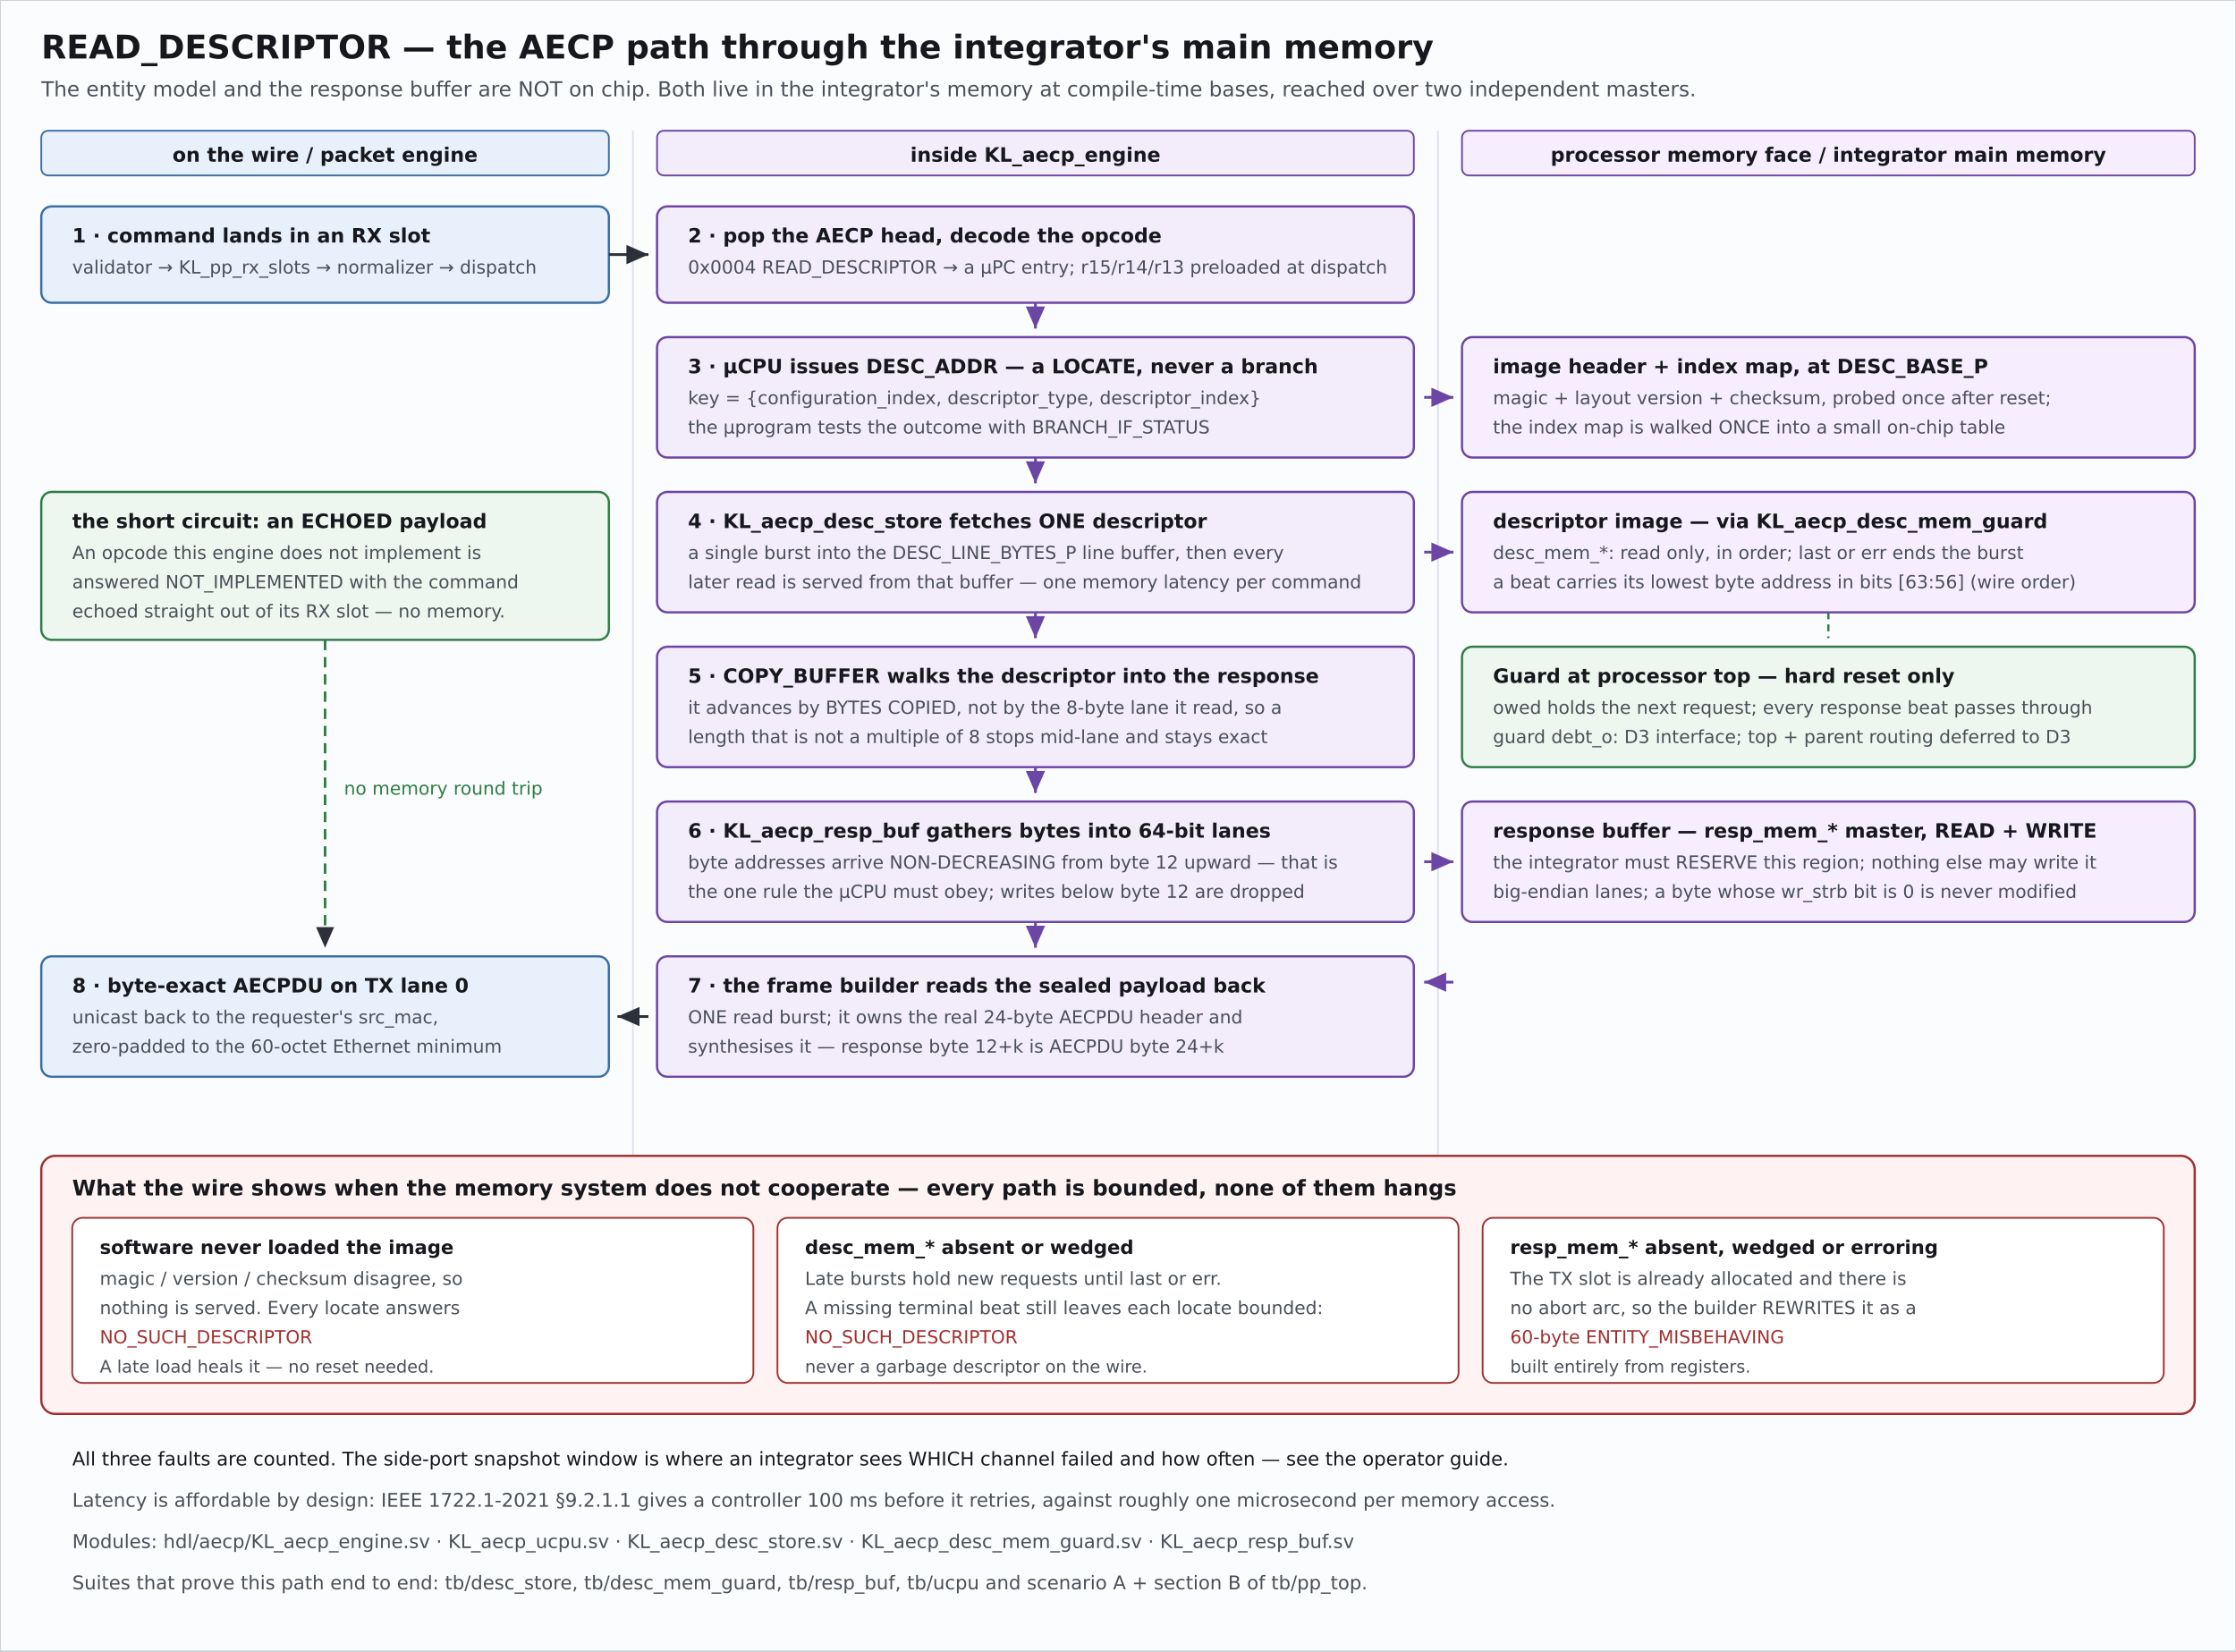
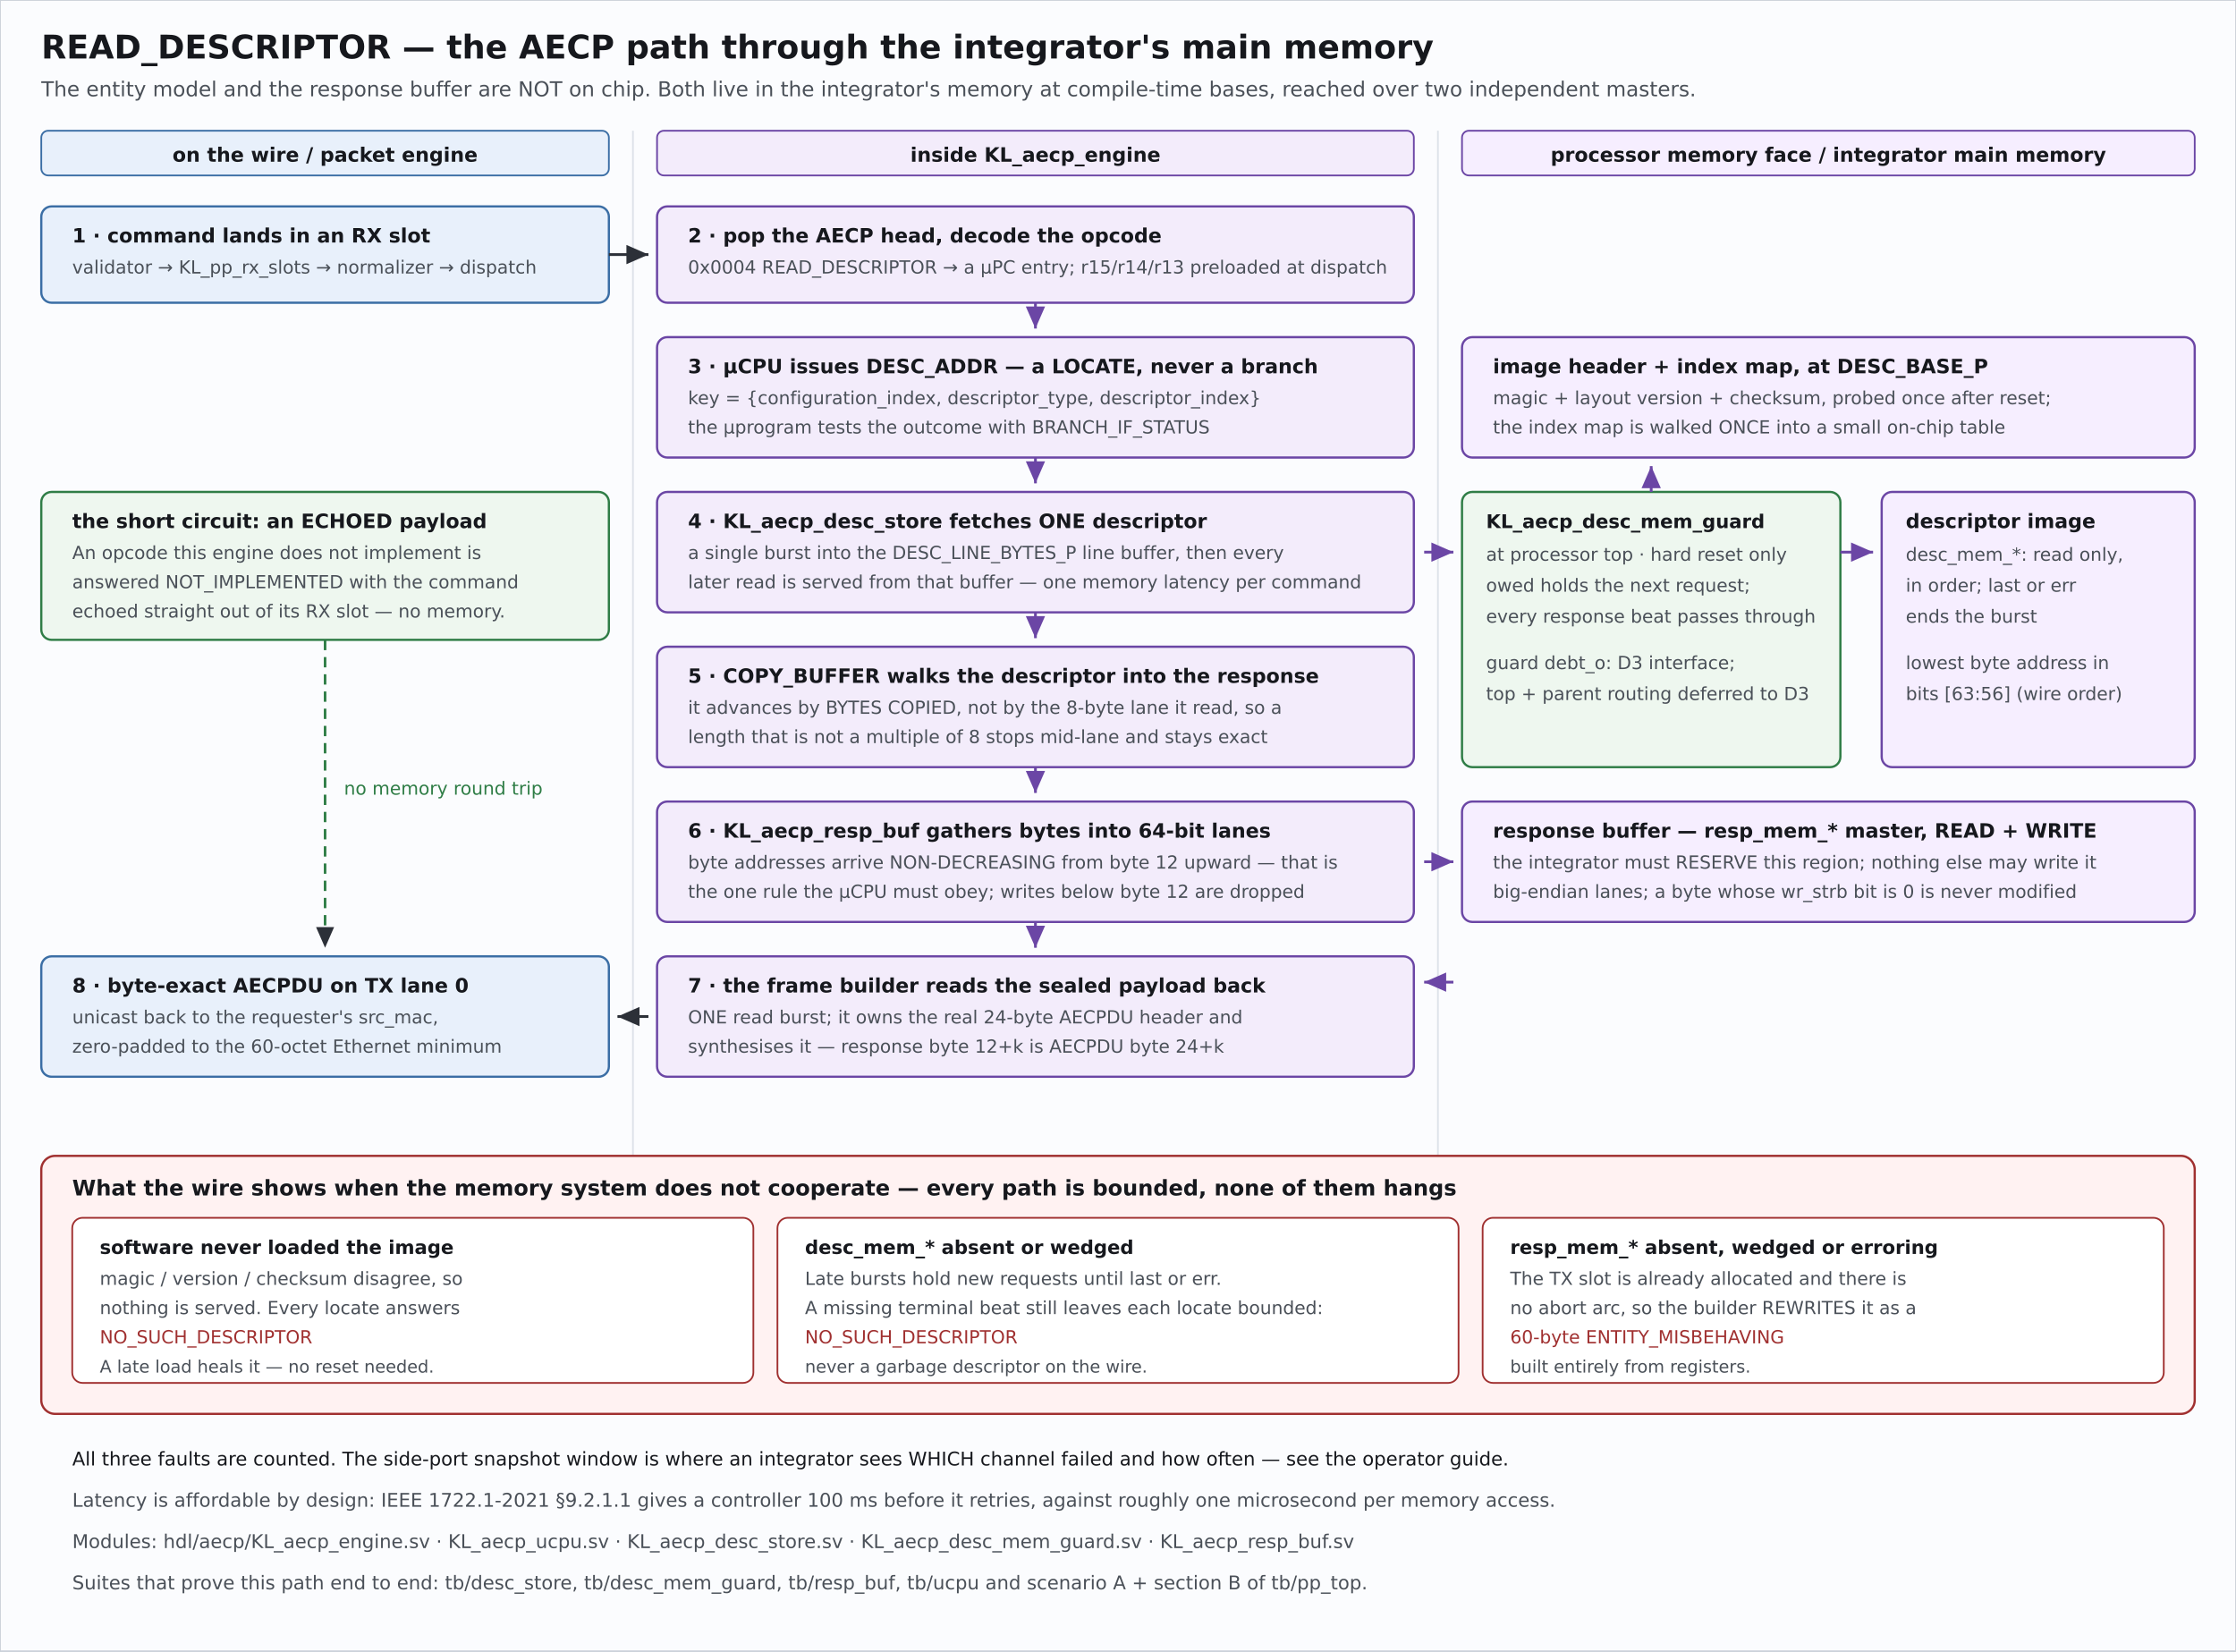
<svg xmlns="http://www.w3.org/2000/svg" width="1300" height="960" viewBox="0 0 1300 960" font-family="DejaVu Sans, Verdana, Helvetica, Arial, sans-serif">
  <defs>
    <marker id="ah" markerWidth="9" markerHeight="9" refX="8" refY="4.5" orient="auto">
      <path d="M0,1 L8,4.5 L0,8 z" fill="#2c3038" />
    </marker>
    <marker id="ahm" markerWidth="9" markerHeight="9" refX="8" refY="4.5" orient="auto">
      <path d="M0,1 L8,4.5 L0,8 z" fill="#6b46a5" />
    </marker>
    <marker id="ahr" markerWidth="9" markerHeight="9" refX="8" refY="4.5" orient="auto">
      <path d="M0,1 L8,4.5 L0,8 z" fill="#a03030" />
    </marker>
  </defs>
  <rect x="0" y="0" width="1300" height="960" fill="#fbfcfe" stroke="#ccd2da" stroke-width="1" />
  <text x="24" y="34" font-size="19" font-weight="bold" fill="#16181d">READ_DESCRIPTOR — the AECP path through the integrator's main memory</text>
  <text x="24" y="56" font-size="12" fill="#4a5058">The entity model and the response buffer are NOT on chip. Both live in the integrator's memory at compile-time bases, reached over two independent masters.</text>
  <rect x="24" y="76" width="330" height="26" rx="4" fill="#e8f0fb" stroke="#3b6ea5" stroke-width="1" />
  <text x="189" y="94" font-size="11.5" font-weight="bold" text-anchor="middle" fill="#16181d">on the wire / packet engine</text>
  <rect x="382" y="76" width="440" height="26" rx="4" fill="#f3ecfb" stroke="#6b46a5" stroke-width="1" />
  <text x="602" y="94" font-size="11.5" font-weight="bold" text-anchor="middle" fill="#16181d">inside KL_aecp_engine</text>
  <rect x="850" y="76" width="426" height="26" rx="4" fill="#f6eeff" stroke="#6b46a5" stroke-width="1" />
  <text x="1063" y="94" font-size="11.5" font-weight="bold" text-anchor="middle" fill="#16181d">processor memory face / integrator main memory</text>
  <line x1="368" y1="76" x2="368" y2="740" stroke="#dde2e9" stroke-width="1" />
  <line x1="836" y1="76" x2="836" y2="740" stroke="#dde2e9" stroke-width="1" />
  <rect x="24" y="120" width="330" height="56" rx="6" fill="#e8f0fb" stroke="#3b6ea5" stroke-width="1.3" />
  <text x="42" y="141" font-size="11.5" font-weight="bold" fill="#16181d">1 · command lands in an RX slot</text>
  <text x="42" y="159" font-size="10.5" fill="#4a5058">validator → KL_pp_rx_slots → normalizer → dispatch</text>
  <rect x="382" y="120" width="440" height="56" rx="6" fill="#f3ecfb" stroke="#6b46a5" stroke-width="1.3" />
  <text x="400" y="141" font-size="11.5" font-weight="bold" fill="#16181d">2 · pop the AECP head, decode the opcode</text>
  <text x="400" y="159" font-size="10.5" fill="#4a5058">0x0004 READ_DESCRIPTOR → a µPC entry; r15/r14/r13 preloaded at dispatch</text>
  <line x1="354" y1="148" x2="377" y2="148" stroke="#2c3038" stroke-width="1.6" marker-end="url(#ah)" />
  <rect x="382" y="196" width="440" height="70" rx="6" fill="#f3ecfb" stroke="#6b46a5" stroke-width="1.3" />
  <text x="400" y="217" font-size="11.5" font-weight="bold" fill="#16181d">3 · µCPU issues DESC_ADDR — a LOCATE, never a branch</text>
  <text x="400" y="235" font-size="10.5" fill="#4a5058">key = {configuration_index, descriptor_type, descriptor_index}</text>
  <text x="400" y="252" font-size="10.5" fill="#4a5058">the µprogram tests the outcome with BRANCH_IF_STATUS</text>
  <line x1="602" y1="176" x2="602" y2="191" stroke="#6b46a5" stroke-width="1.6" marker-end="url(#ahm)" />
  <rect x="850" y="196" width="426" height="70" rx="6" fill="#f6eeff" stroke="#6b46a5" stroke-width="1.3" />
  <text x="868" y="217" font-size="11.5" font-weight="bold" fill="#16181d">image header + index map, at DESC_BASE_P</text>
  <text x="868" y="235" font-size="10.5" fill="#4a5058">magic + layout version + checksum, probed once after reset;</text>
  <text x="868" y="252" font-size="10.5" fill="#4a5058">the index map is walked ONCE into a small on-chip table</text>
-   <line x1="828" y1="231" x2="845" y2="231" stroke="#6b46a5" stroke-width="1.6" marker-end="url(#ahm)" />
  <rect x="382" y="286" width="440" height="70" rx="6" fill="#f3ecfb" stroke="#6b46a5" stroke-width="1.3" />
  <text x="400" y="307" font-size="11.5" font-weight="bold" fill="#16181d">4 · KL_aecp_desc_store fetches ONE descriptor</text>
  <text x="400" y="325" font-size="10.5" fill="#4a5058">a single burst into the DESC_LINE_BYTES_P line buffer, then every</text>
  <text x="400" y="342" font-size="10.5" fill="#4a5058">later read is served from that buffer — one memory latency per command</text>
-   <rect x="850" y="286" width="426" height="70" rx="6" fill="#f6eeff" stroke="#6b46a5" stroke-width="1.3" />
-   <text x="868" y="307" font-size="11.5" font-weight="bold" fill="#16181d">descriptor image — via KL_aecp_desc_mem_guard</text>
-   <text x="868" y="325" font-size="10.5" fill="#4a5058">desc_mem_*: read only, in order; last or err ends the burst</text>
-   <text x="868" y="342" font-size="10.5" fill="#4a5058">a beat carries its lowest byte address in bits [63:56] (wire order)</text>
  <line x1="828" y1="321" x2="845" y2="321" stroke="#6b46a5" stroke-width="1.6" marker-end="url(#ahm)" />
  <line x1="602" y1="266" x2="602" y2="281" stroke="#6b46a5" stroke-width="1.6" marker-end="url(#ahm)" />
-   <rect x="850" y="376" width="426" height="70" rx="6" fill="#eef7ef" stroke="#2f7d46" stroke-width="1.3" />
-   <text x="868" y="397" font-size="11.5" font-weight="bold" fill="#16181d">Guard at processor top — hard reset only</text>
-   <text x="868" y="415" font-size="10.5" fill="#4a5058">owed holds the next request; every response beat passes through</text>
-   <text x="868" y="432" font-size="10.5" fill="#4a5058">guard debt_o: D3 interface; top + parent routing deferred to D3</text>
-   <line x1="1063" y1="356" x2="1063" y2="371" stroke="#2f7d46" stroke-width="1.3" stroke-dasharray="4 3" />
+   <rect x="850" y="286" width="220" height="160" rx="6" fill="#eef7ef" stroke="#2f7d46" stroke-width="1.3" />
+   <text x="864" y="307" font-size="11" font-weight="bold" fill="#16181d">KL_aecp_desc_mem_guard</text>
+   <text x="864" y="326" font-size="10.5" fill="#4a5058">at processor top · hard reset only</text>
+   <text x="864" y="344" font-size="10.5" fill="#4a5058">owed holds the next request;</text>
+   <text x="864" y="362" font-size="10.5" fill="#4a5058">every response beat passes through</text>
+   <text x="864" y="389" font-size="10.5" fill="#4a5058">guard debt_o: D3 interface;</text>
+   <text x="864" y="407" font-size="10.5" fill="#4a5058">top + parent routing deferred to D3</text>
+   <path d="M960,286 L960,271" fill="none" stroke="#6b46a5" stroke-width="1.6" marker-end="url(#ahm)" />
+   <line x1="1070" y1="321" x2="1089" y2="321" stroke="#6b46a5" stroke-width="1.6" marker-end="url(#ahm)" />
+   <rect x="1094" y="286" width="182" height="160" rx="6" fill="#f6eeff" stroke="#6b46a5" stroke-width="1.3" />
+   <text x="1108" y="307" font-size="11.5" font-weight="bold" fill="#16181d">descriptor image</text>
+   <text x="1108" y="326" font-size="10.5" fill="#4a5058">desc_mem_*: read only,</text>
+   <text x="1108" y="344" font-size="10.5" fill="#4a5058">in order; last or err</text>
+   <text x="1108" y="362" font-size="10.5" fill="#4a5058">ends the burst</text>
+   <text x="1108" y="389" font-size="10.5" fill="#4a5058">lowest byte address in</text>
+   <text x="1108" y="407" font-size="10.5" fill="#4a5058">bits [63:56] (wire order)</text>
  <rect x="382" y="376" width="440" height="70" rx="6" fill="#f3ecfb" stroke="#6b46a5" stroke-width="1.3" />
  <text x="400" y="397" font-size="11.5" font-weight="bold" fill="#16181d">5 · COPY_BUFFER walks the descriptor into the response</text>
  <text x="400" y="415" font-size="10.5" fill="#4a5058">it advances by BYTES COPIED, not by the 8-byte lane it read, so a</text>
  <text x="400" y="432" font-size="10.5" fill="#4a5058">length that is not a multiple of 8 stops mid-lane and stays exact</text>
  <line x1="602" y1="356" x2="602" y2="371" stroke="#6b46a5" stroke-width="1.6" marker-end="url(#ahm)" />
  <rect x="382" y="466" width="440" height="70" rx="6" fill="#f3ecfb" stroke="#6b46a5" stroke-width="1.3" />
  <text x="400" y="487" font-size="11.5" font-weight="bold" fill="#16181d">6 · KL_aecp_resp_buf gathers bytes into 64-bit lanes</text>
  <text x="400" y="505" font-size="10.5" fill="#4a5058">byte addresses arrive NON-DECREASING from byte 12 upward — that is</text>
  <text x="400" y="522" font-size="10.5" fill="#4a5058">the one rule the µCPU must obey; writes below byte 12 are dropped</text>
  <rect x="850" y="466" width="426" height="70" rx="6" fill="#f6eeff" stroke="#6b46a5" stroke-width="1.3" />
  <text x="868" y="487" font-size="11.5" font-weight="bold" fill="#16181d">response buffer — resp_mem_* master, READ + WRITE</text>
  <text x="868" y="505" font-size="10.5" fill="#4a5058">the integrator must RESERVE this region; nothing else may write it</text>
  <text x="868" y="522" font-size="10.5" fill="#4a5058">big-endian lanes; a byte whose wr_strb bit is 0 is never modified</text>
  <line x1="828" y1="501" x2="845" y2="501" stroke="#6b46a5" stroke-width="1.6" marker-end="url(#ahm)" />
  <line x1="602" y1="446" x2="602" y2="461" stroke="#6b46a5" stroke-width="1.6" marker-end="url(#ahm)" />
  <rect x="382" y="556" width="440" height="70" rx="6" fill="#f3ecfb" stroke="#6b46a5" stroke-width="1.3" />
  <text x="400" y="577" font-size="11.5" font-weight="bold" fill="#16181d">7 · the frame builder reads the sealed payload back</text>
  <text x="400" y="595" font-size="10.5" fill="#4a5058">ONE read burst; it owns the real 24-byte AECPDU header and</text>
  <text x="400" y="612" font-size="10.5" fill="#4a5058">synthesises it — response byte 12+k is AECPDU byte 24+k</text>
  <path d="M845,571 L828,571" fill="none" stroke="#6b46a5" stroke-width="1.6" marker-end="url(#ahm)" />
  <line x1="602" y1="536" x2="602" y2="551" stroke="#6b46a5" stroke-width="1.6" marker-end="url(#ahm)" />
  <rect x="24" y="556" width="330" height="70" rx="6" fill="#e8f0fb" stroke="#3b6ea5" stroke-width="1.3" />
  <text x="42" y="577" font-size="11.5" font-weight="bold" fill="#16181d">8 · byte-exact AECPDU on TX lane 0</text>
  <text x="42" y="595" font-size="10.5" fill="#4a5058">unicast back to the requester's src_mac,</text>
  <text x="42" y="612" font-size="10.5" fill="#4a5058">zero-padded to the 60-octet Ethernet minimum</text>
  <line x1="377" y1="591" x2="359" y2="591" stroke="#2c3038" stroke-width="1.6" marker-end="url(#ah)" />
  <rect x="24" y="286" width="330" height="86" rx="6" fill="#eef7ef" stroke="#2f7d46" stroke-width="1.3" />
  <text x="42" y="307" font-size="11.5" font-weight="bold" fill="#16181d">the short circuit: an ECHOED payload</text>
  <text x="42" y="325" font-size="10.5" fill="#4a5058">An opcode this engine does not implement is</text>
  <text x="42" y="342" font-size="10.5" fill="#4a5058">answered NOT_IMPLEMENTED with the command</text>
  <text x="42" y="359" font-size="10.5" fill="#4a5058">echoed straight out of its RX slot — no memory.</text>
  <path d="M189,372 L189,551" fill="none" stroke="#2f7d46" stroke-width="1.5" stroke-dasharray="6 4" marker-end="url(#ah)" />
  <text x="200" y="462" font-size="10.5" fill="#2f7d46">no memory round trip</text>
  <rect x="24" y="672" width="1252" height="150" rx="8" fill="#fff2f2" stroke="#a03030" stroke-width="1.3" />
  <text x="42" y="695" font-size="12.5" font-weight="bold" fill="#16181d">What the wire shows when the memory system does not cooperate — every path is bounded, none of them hangs</text>
  <rect x="42" y="708" width="396" height="96" rx="6" fill="#fff" stroke="#a03030" stroke-width="1" />
  <text x="58" y="729" font-size="11" font-weight="bold" fill="#16181d">software never loaded the image</text>
  <text x="58" y="747" font-size="10.5" fill="#4a5058">magic / version / checksum disagree, so</text>
  <text x="58" y="764" font-size="10.5" fill="#4a5058">nothing is served. Every locate answers</text>
  <text x="58" y="781" font-size="10.5" fill="#a03030">NO_SUCH_DESCRIPTOR</text>
  <text x="58" y="798" font-size="10" fill="#4a5058">A late load heals it — no reset needed.</text>
  <rect x="452" y="708" width="396" height="96" rx="6" fill="#fff" stroke="#a03030" stroke-width="1" />
  <text x="468" y="729" font-size="11" font-weight="bold" fill="#16181d">desc_mem_* absent or wedged</text>
  <text x="468" y="747" font-size="10.5" fill="#4a5058">Late bursts hold new requests until last or err.</text>
  <text x="468" y="764" font-size="10.5" fill="#4a5058">A missing terminal beat still leaves each locate bounded:</text>
  <text x="468" y="781" font-size="10.5" fill="#a03030">NO_SUCH_DESCRIPTOR</text>
  <text x="468" y="798" font-size="10" fill="#4a5058">never a garbage descriptor on the wire.</text>
  <rect x="862" y="708" width="396" height="96" rx="6" fill="#fff" stroke="#a03030" stroke-width="1" />
  <text x="878" y="729" font-size="11" font-weight="bold" fill="#16181d">resp_mem_* absent, wedged or erroring</text>
  <text x="878" y="747" font-size="10.5" fill="#4a5058">The TX slot is already allocated and there is</text>
  <text x="878" y="764" font-size="10.5" fill="#4a5058">no abort arc, so the builder REWRITES it as a</text>
  <text x="878" y="781" font-size="10.5" fill="#a03030">60-byte ENTITY_MISBEHAVING</text>
  <text x="878" y="798" font-size="10" fill="#4a5058">built entirely from registers.</text>
  <text x="42" y="852" font-size="11" fill="#16181d">All three faults are counted. The side-port snapshot window is where an integrator sees WHICH channel failed and how often — see the operator guide.</text>
  <text x="42" y="876" font-size="11" fill="#4a5058">Latency is affordable by design: IEEE 1722.1-2021 §9.2.1.1 gives a controller 100 ms before it retries, against roughly one microsecond per memory access.</text>
  <text x="42" y="900" font-size="11" fill="#4a5058">Modules: hdl/aecp/KL_aecp_engine.sv · KL_aecp_ucpu.sv · KL_aecp_desc_store.sv · KL_aecp_desc_mem_guard.sv · KL_aecp_resp_buf.sv</text>
  <text x="42" y="924" font-size="11" fill="#4a5058">Suites that prove this path end to end: tb/desc_store, tb/desc_mem_guard, tb/resp_buf, tb/ucpu and scenario A + section B of tb/pp_top.</text>
</svg>
